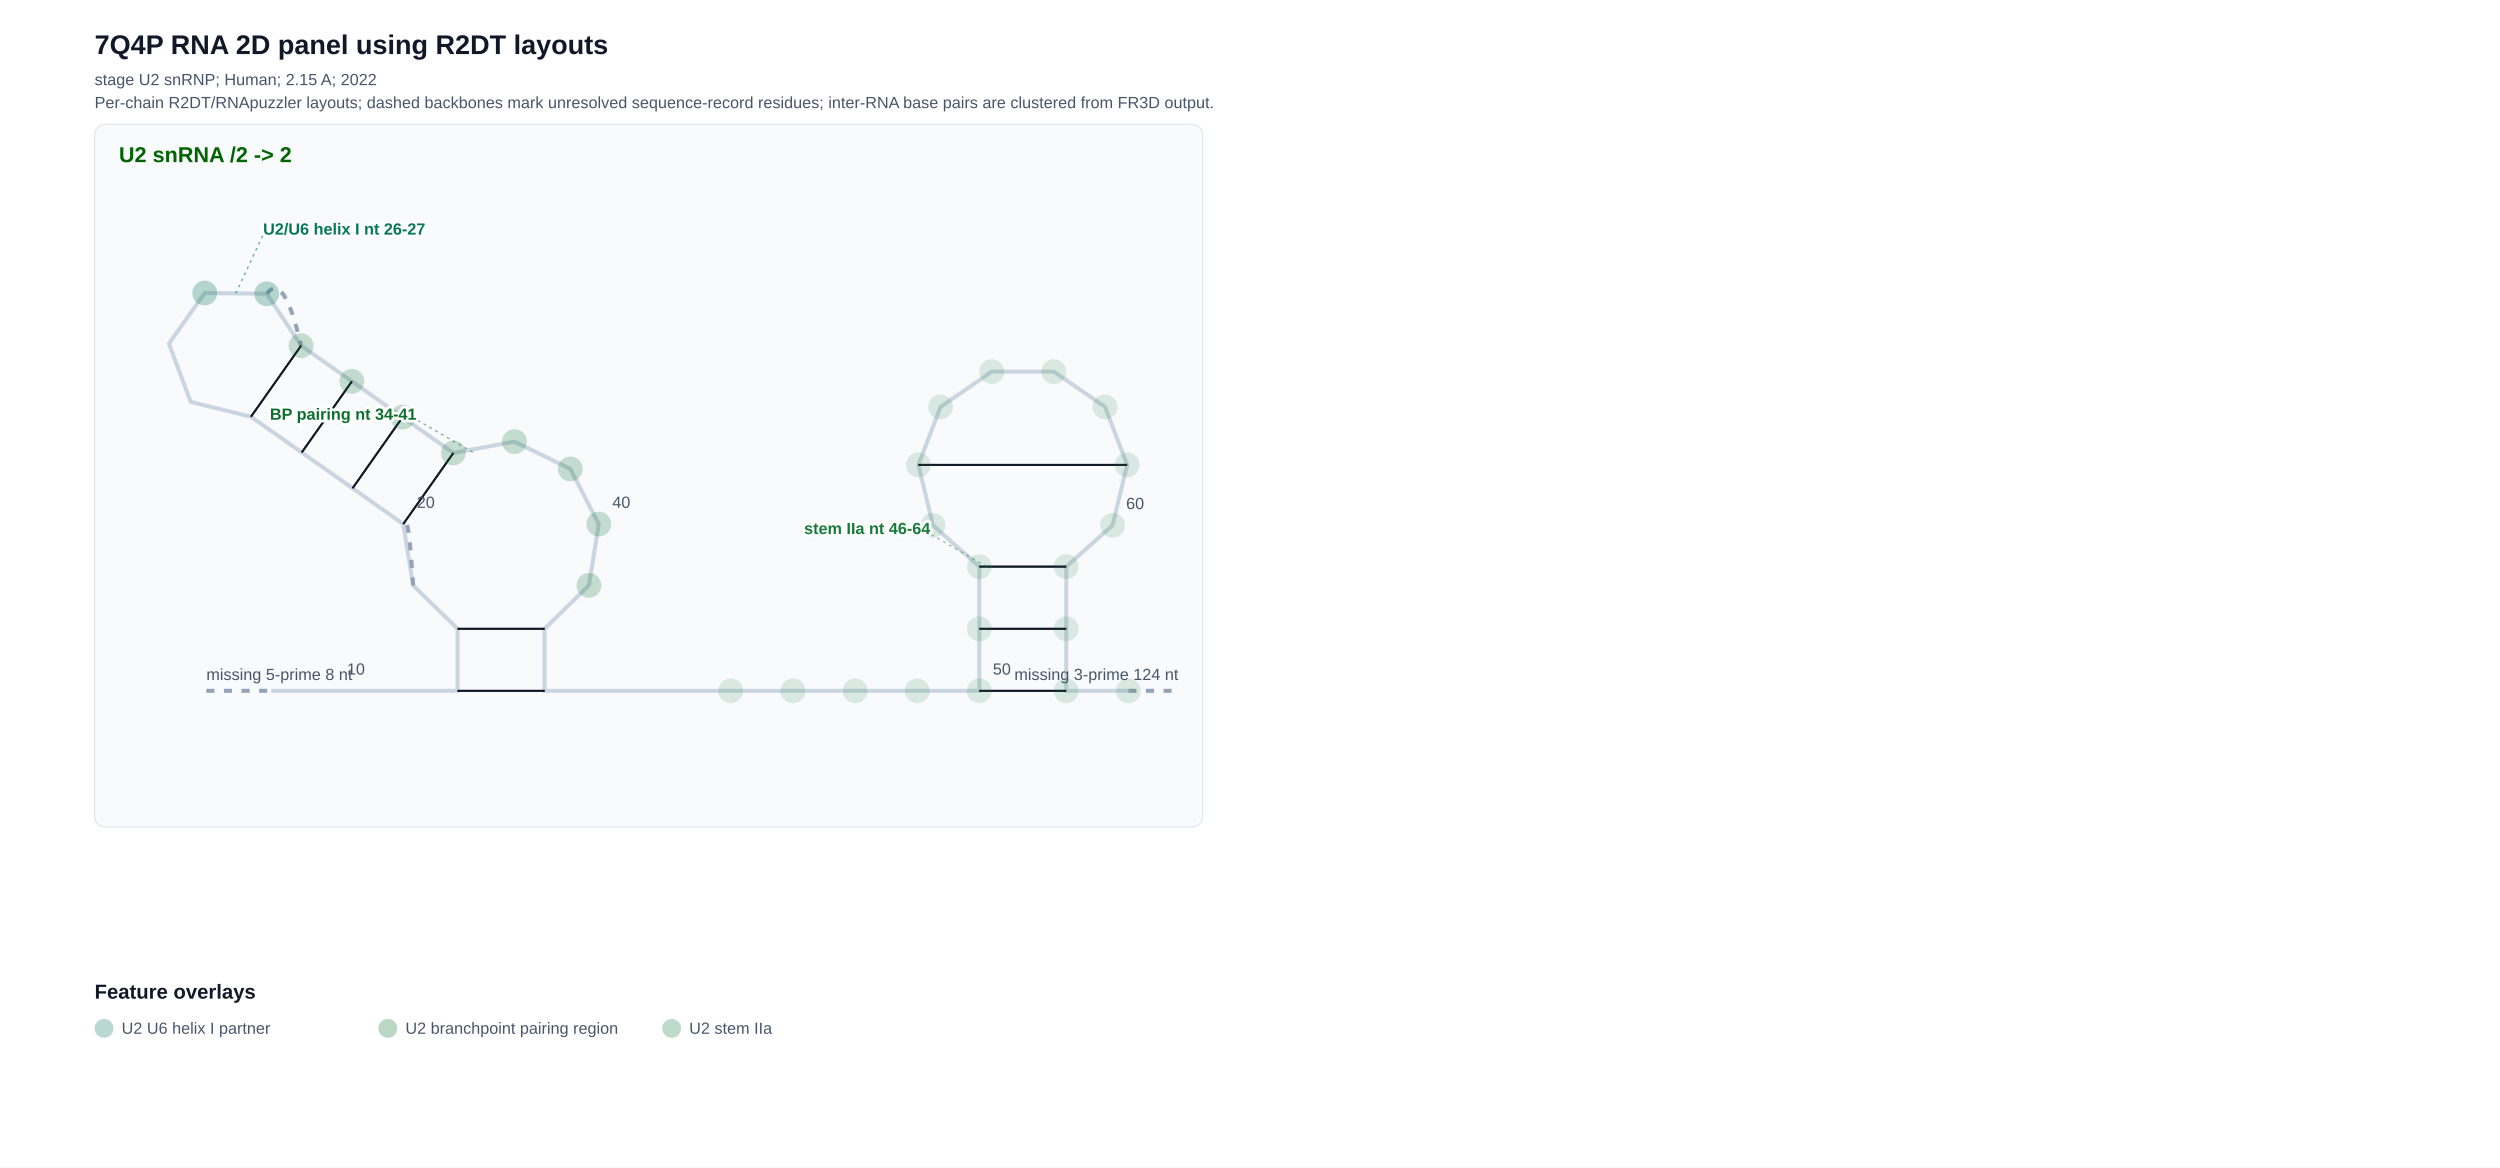
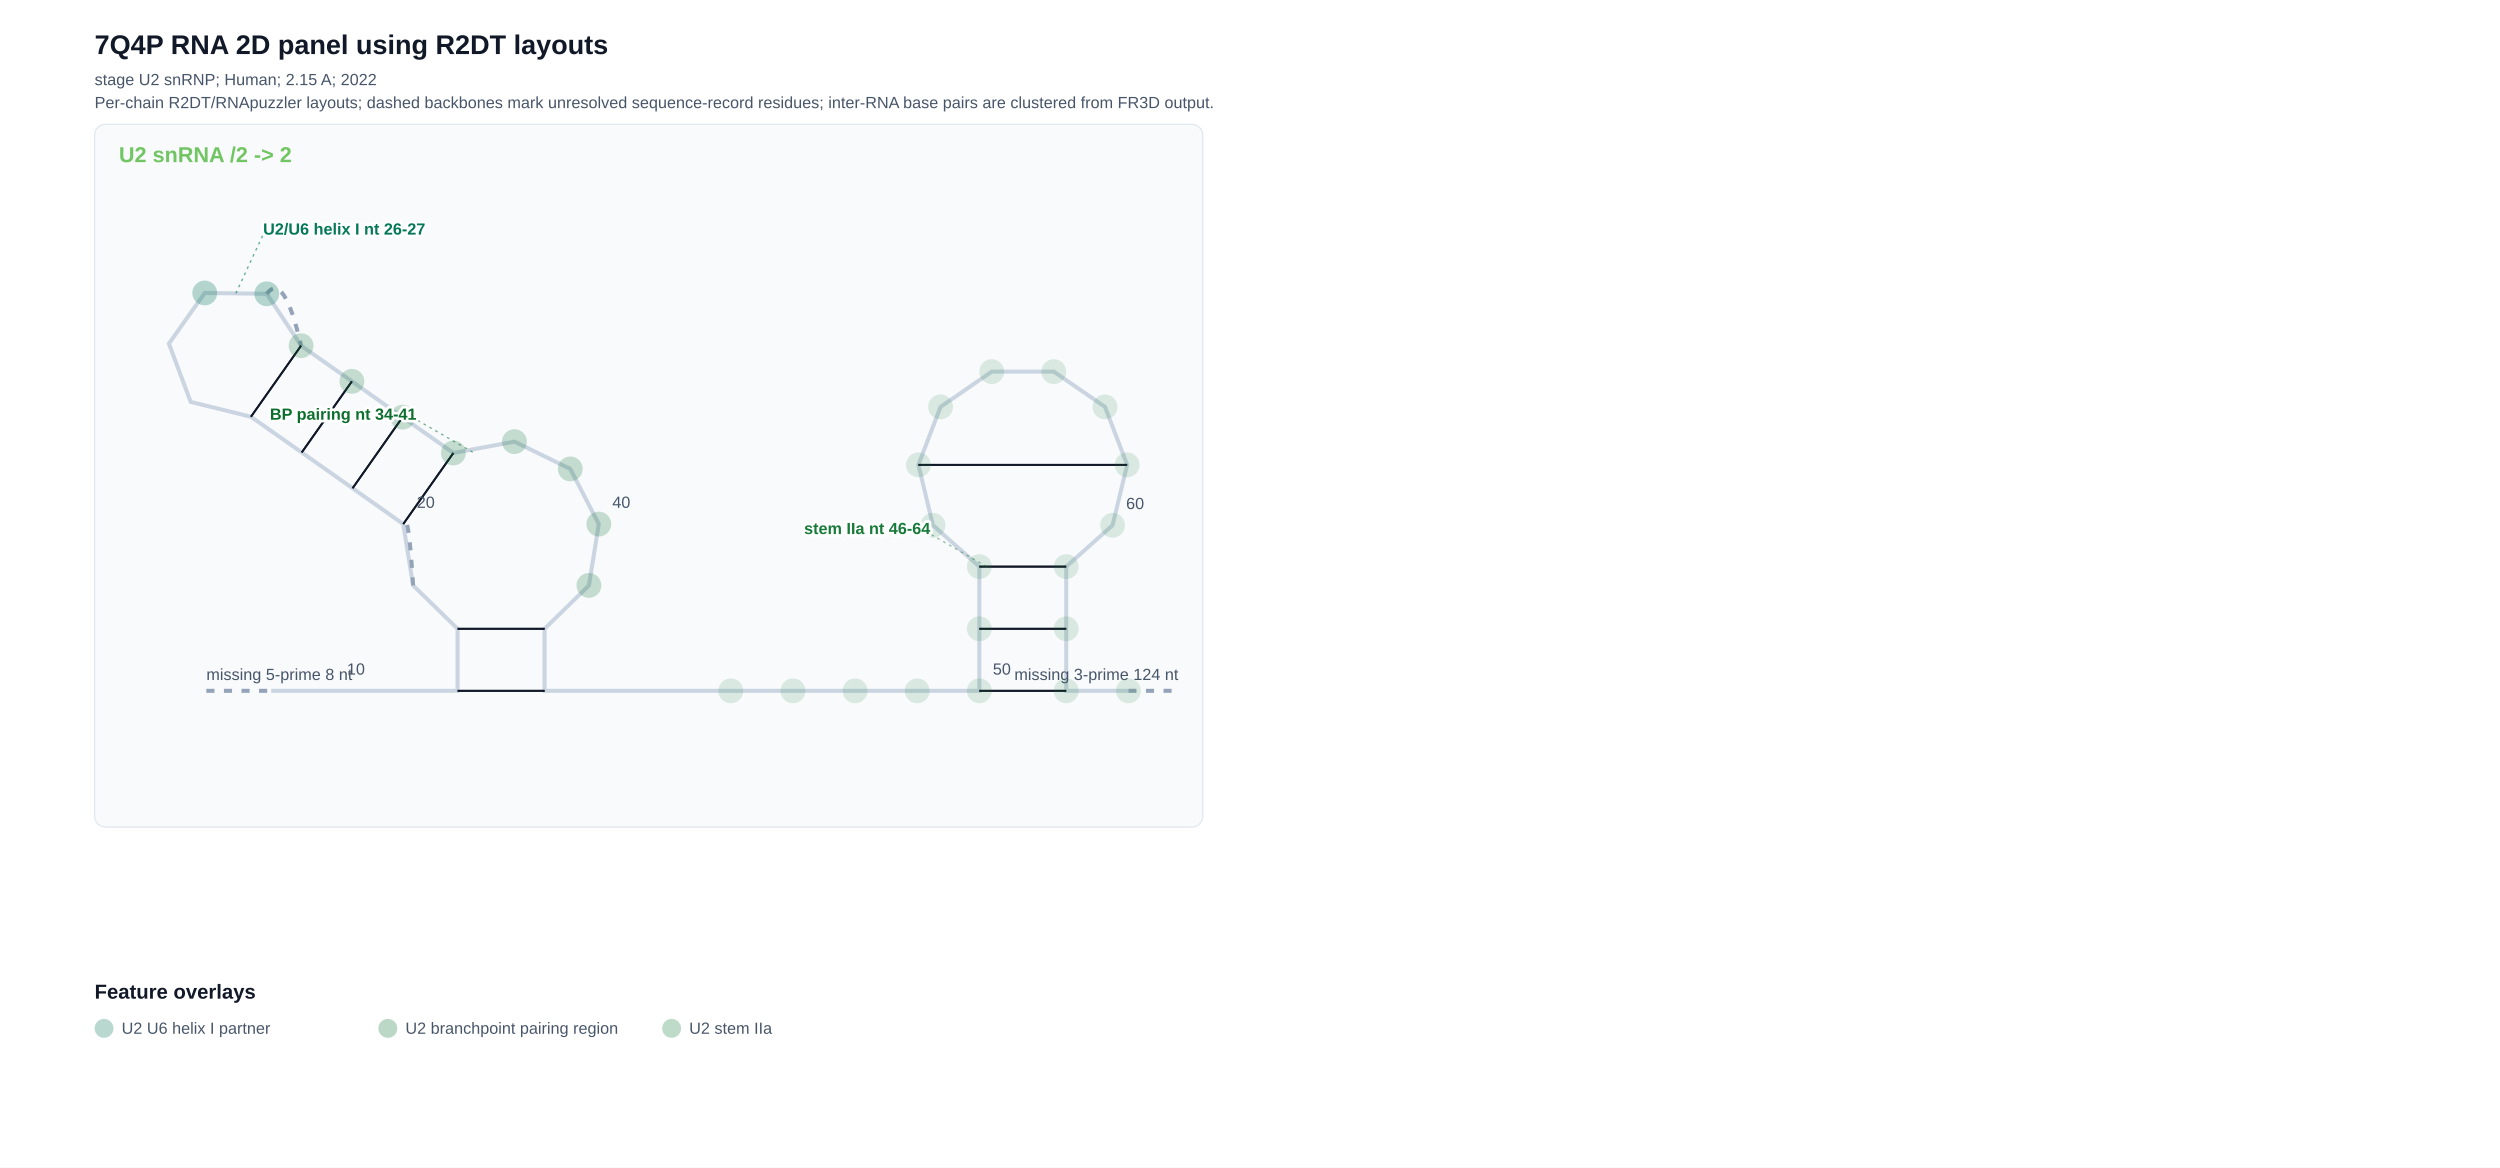
<svg xmlns="http://www.w3.org/2000/svg" width="1850" height="864" viewBox="0 0 1850 864">
  <style>
text{font-family:Arial,Helvetica,sans-serif} .base{font-size:12px;font-weight:700;text-anchor:middle;dominant-baseline:middle}
.label{font-size:20px;font-weight:700;fill:#111827}.small{font-size:12px;fill:#475569}.feature-label{font-size:12px;font-weight:700;paint-order:stroke;stroke:#fff;stroke-width:4px;stroke-linejoin:round}.feature-callout{stroke-width:1;stroke-dasharray:2 3;fill:none}.bp{stroke:#111827;stroke-width:1.4}.backbone{stroke:#cbd5e1;stroke-width:3;fill:none}.missing{stroke:#94a3b8;stroke-width:3;stroke-dasharray:6 7;fill:none}.inter{stroke:#64748b;stroke-dasharray:5 5;fill:none;opacity:.42}
</style>
  <rect width="100%" height="100%" fill="#ffffff" />
  <text x="70" y="40" class="label">7Q4P RNA 2D panel using R2DT layouts</text>
  <text x="70" y="63" class="small">stage U2 snRNP; Human; 2.15 A; 2022</text>
  <text x="70" y="80" class="small">Per-chain R2DT/RNApuzzler layouts; dashed backbones mark unresolved sequence-record residues; inter-RNA base pairs are clustered from FR3D output.</text>
  <rect x="70.0" y="92.0" width="820.0" height="520.0" rx="8" fill="#f8fafc" stroke="#e2e8f0" />
-   <text x="88.0" y="120.0" class="label" style="font-size:16px;fill:#006400">U2 snRNA /2 -&gt; 2</text>
+   <text x="88.0" y="120.0" class="label" style="font-size:16px;fill:#71C562">U2 snRNA /2 -&gt; 2</text>
  <polyline points="200.7,511.2 246.7,511.2 292.6,511.2 338.6,511.2 338.6,465.3 305.7,433.2 298.4,387.8 260.9,361.3 223.3,334.8 185.7,308.4 141.1,297.4 125.0,254.3 151.5,216.8 197.4,217.4 222.8,255.8 260.4,282.2 297.9,308.7 335.5,335.2 380.7,326.8 422.0,347.0 443.1,387.8 435.8,433.2 403.0,465.3 403.0,511.2 448.9,511.2 494.9,511.2 540.8,511.2 586.8,511.2 632.8,511.2 678.7,511.2 724.7,511.2 724.7,465.3 724.7,419.3 690.4,388.7 679.6,344.0 696.0,301.1 733.9,275.0 779.8,275.0 817.7,301.1 834.1,344.0 823.3,388.7 789.0,419.3 789.0,465.3 789.0,511.2 835.0,511.2" class="backbone" />
  <path d="M152.7,511.2 L200.7,511.2" class="missing" />
  <text x="152.7" y="503.2" text-anchor="start" class="small" fill="#64748b">missing 5-prime 8 nt</text>
  <path d="M835.0,511.2 L872.0,511.2" class="missing" />
  <text x="872.0" y="503.2" text-anchor="end" class="small" fill="#64748b">missing 3-prime 124 nt</text>
  <path d="M305.7,433.2 Q302.1,374.5 298.4,387.8" class="missing" />
  <path d="M197.4,217.4 Q210.1,200.6 222.8,255.8" class="missing" />
  <line x1="338.6" y1="511.2" x2="403.0" y2="511.2" class="bp" />
  <line x1="338.6" y1="465.3" x2="403.0" y2="465.3" class="bp" />
  <line x1="298.4" y1="387.8" x2="335.5" y2="335.2" class="bp" />
  <line x1="260.9" y1="361.3" x2="297.9" y2="308.7" class="bp" />
  <line x1="223.3" y1="334.8" x2="260.4" y2="282.2" class="bp" />
  <line x1="185.7" y1="308.4" x2="222.8" y2="255.8" class="bp" />
  <line x1="222.8" y1="255.8" x2="185.7" y2="308.4" class="bp" />
  <line x1="260.4" y1="282.2" x2="223.3" y2="334.8" class="bp" />
  <line x1="297.9" y1="308.7" x2="260.9" y2="361.3" class="bp" />
  <line x1="335.5" y1="335.2" x2="298.4" y2="387.8" class="bp" />
  <line x1="403.0" y1="465.3" x2="338.6" y2="465.3" class="bp" />
  <line x1="403.0" y1="511.2" x2="338.6" y2="511.2" class="bp" />
  <line x1="724.7" y1="511.2" x2="789.0" y2="511.2" class="bp" />
  <line x1="724.7" y1="465.3" x2="789.0" y2="465.3" class="bp" />
  <line x1="724.7" y1="419.3" x2="789.0" y2="419.3" class="bp" />
  <line x1="679.6" y1="344.0" x2="834.1" y2="344.0" class="bp" />
  <line x1="834.1" y1="344.0" x2="679.6" y2="344.0" class="bp" />
  <line x1="789.0" y1="419.3" x2="724.7" y2="419.3" class="bp" />
  <line x1="789.0" y1="465.3" x2="724.7" y2="465.3" class="bp" />
  <line x1="789.0" y1="511.2" x2="724.7" y2="511.2" class="bp" />
  <circle cx="151.5" cy="216.8" r="9.2" fill="#047857" opacity="0.28" />
  <circle cx="197.4" cy="217.4" r="9.2" fill="#047857" opacity="0.28" />
  <circle cx="222.8" cy="255.8" r="9.2" fill="#0b6e2d" opacity="0.22" />
  <circle cx="260.4" cy="282.2" r="9.2" fill="#0b6e2d" opacity="0.22" />
  <circle cx="297.9" cy="308.7" r="9.2" fill="#0b6e2d" opacity="0.22" />
  <circle cx="335.5" cy="335.2" r="9.2" fill="#0b6e2d" opacity="0.22" />
  <circle cx="380.7" cy="326.8" r="9.2" fill="#0b6e2d" opacity="0.22" />
  <circle cx="422.0" cy="347.0" r="9.2" fill="#0b6e2d" opacity="0.22" />
  <circle cx="443.1" cy="387.8" r="9.2" fill="#0b6e2d" opacity="0.22" />
  <circle cx="435.8" cy="433.2" r="9.2" fill="#0b6e2d" opacity="0.22" />
  <circle cx="540.8" cy="511.2" r="9.2" fill="#167a38" opacity="0.14" />
  <circle cx="586.8" cy="511.2" r="9.2" fill="#167a38" opacity="0.14" />
  <circle cx="632.8" cy="511.2" r="9.2" fill="#167a38" opacity="0.14" />
  <circle cx="678.7" cy="511.2" r="9.2" fill="#167a38" opacity="0.14" />
  <circle cx="724.7" cy="511.2" r="9.2" fill="#167a38" opacity="0.14" />
  <circle cx="724.7" cy="465.3" r="9.2" fill="#167a38" opacity="0.14" />
  <circle cx="724.7" cy="419.3" r="9.2" fill="#167a38" opacity="0.14" />
  <circle cx="690.4" cy="388.7" r="9.2" fill="#167a38" opacity="0.14" />
  <circle cx="679.6" cy="344.0" r="9.2" fill="#167a38" opacity="0.14" />
  <circle cx="696.0" cy="301.1" r="9.2" fill="#167a38" opacity="0.14" />
  <circle cx="733.9" cy="275.0" r="9.2" fill="#167a38" opacity="0.14" />
  <circle cx="779.8" cy="275.0" r="9.2" fill="#167a38" opacity="0.14" />
  <circle cx="817.7" cy="301.1" r="9.2" fill="#167a38" opacity="0.14" />
  <circle cx="834.1" cy="344.0" r="9.2" fill="#167a38" opacity="0.14" />
  <circle cx="823.3" cy="388.7" r="9.2" fill="#167a38" opacity="0.14" />
  <circle cx="789.0" cy="419.3" r="9.2" fill="#167a38" opacity="0.14" />
  <circle cx="789.0" cy="465.3" r="9.2" fill="#167a38" opacity="0.14" />
  <circle cx="789.0" cy="511.2" r="9.2" fill="#167a38" opacity="0.14" />
  <circle cx="835.0" cy="511.2" r="9.2" fill="#167a38" opacity="0.14" />
-   <text x="200.7" y="511.2" class="base" fill="#006400" />
-   <text x="246.7" y="511.2" class="base" fill="#006400" />
+   <text x="200.7" y="511.2" class="base" fill="#71C562" />
+   <text x="246.7" y="511.2" class="base" fill="#71C562" />
  <text x="256.7" y="499.2" class="small" fill="#94a3b8">10</text>
-   <text x="292.6" y="511.2" class="base" fill="#006400" />
-   <text x="338.6" y="511.2" class="base" fill="#006400" />
-   <text x="338.6" y="465.3" class="base" fill="#006400" />
-   <text x="305.7" y="433.2" class="base" fill="#006400" />
-   <text x="298.4" y="387.8" class="base" fill="#006400" />
+   <text x="292.6" y="511.2" class="base" fill="#71C562" />
+   <text x="338.6" y="511.2" class="base" fill="#71C562" />
+   <text x="338.6" y="465.3" class="base" fill="#71C562" />
+   <text x="305.7" y="433.2" class="base" fill="#71C562" />
+   <text x="298.4" y="387.8" class="base" fill="#71C562" />
  <text x="308.4" y="375.8" class="small" fill="#94a3b8">20</text>
-   <text x="260.9" y="361.3" class="base" fill="#006400" />
-   <text x="223.3" y="334.8" class="base" fill="#006400" />
-   <text x="185.7" y="308.4" class="base" fill="#006400" />
-   <text x="141.1" y="297.4" class="base" fill="#006400" />
-   <text x="125.0" y="254.3" class="base" fill="#006400" />
-   <text x="151.5" y="216.8" class="base" fill="#006400" />
-   <text x="197.4" y="217.4" class="base" fill="#006400" />
-   <text x="222.8" y="255.8" class="base" fill="#006400" />
-   <text x="260.4" y="282.2" class="base" fill="#006400" />
-   <text x="297.9" y="308.7" class="base" fill="#006400" />
-   <text x="335.5" y="335.2" class="base" fill="#006400" />
-   <text x="380.7" y="326.8" class="base" fill="#006400" />
-   <text x="422.0" y="347.0" class="base" fill="#006400" />
-   <text x="443.1" y="387.8" class="base" fill="#006400" />
+   <text x="260.9" y="361.3" class="base" fill="#71C562" />
+   <text x="223.3" y="334.8" class="base" fill="#71C562" />
+   <text x="185.7" y="308.4" class="base" fill="#71C562" />
+   <text x="141.1" y="297.4" class="base" fill="#71C562" />
+   <text x="125.0" y="254.3" class="base" fill="#71C562" />
+   <text x="151.5" y="216.8" class="base" fill="#71C562" />
+   <text x="197.4" y="217.4" class="base" fill="#71C562" />
+   <text x="222.8" y="255.8" class="base" fill="#71C562" />
+   <text x="260.4" y="282.2" class="base" fill="#71C562" />
+   <text x="297.9" y="308.7" class="base" fill="#71C562" />
+   <text x="335.5" y="335.2" class="base" fill="#71C562" />
+   <text x="380.7" y="326.8" class="base" fill="#71C562" />
+   <text x="422.0" y="347.0" class="base" fill="#71C562" />
+   <text x="443.1" y="387.8" class="base" fill="#71C562" />
  <text x="453.1" y="375.8" class="small" fill="#94a3b8">40</text>
-   <text x="435.8" y="433.2" class="base" fill="#006400" />
-   <text x="403.0" y="465.3" class="base" fill="#006400" />
-   <text x="403.0" y="511.2" class="base" fill="#006400" />
-   <text x="448.9" y="511.2" class="base" fill="#006400" />
-   <text x="494.9" y="511.2" class="base" fill="#006400" />
-   <text x="540.8" y="511.2" class="base" fill="#006400" />
-   <text x="586.8" y="511.2" class="base" fill="#006400" />
-   <text x="632.8" y="511.2" class="base" fill="#006400" />
-   <text x="678.7" y="511.2" class="base" fill="#006400" />
-   <text x="724.7" y="511.2" class="base" fill="#006400" />
+   <text x="435.8" y="433.2" class="base" fill="#71C562" />
+   <text x="403.0" y="465.3" class="base" fill="#71C562" />
+   <text x="403.0" y="511.2" class="base" fill="#71C562" />
+   <text x="448.9" y="511.2" class="base" fill="#71C562" />
+   <text x="494.9" y="511.2" class="base" fill="#71C562" />
+   <text x="540.8" y="511.2" class="base" fill="#71C562" />
+   <text x="586.8" y="511.2" class="base" fill="#71C562" />
+   <text x="632.8" y="511.2" class="base" fill="#71C562" />
+   <text x="678.7" y="511.2" class="base" fill="#71C562" />
+   <text x="724.7" y="511.2" class="base" fill="#71C562" />
  <text x="734.7" y="499.2" class="small" fill="#94a3b8">50</text>
-   <text x="724.7" y="465.3" class="base" fill="#006400" />
-   <text x="724.7" y="419.3" class="base" fill="#006400" />
-   <text x="690.4" y="388.7" class="base" fill="#006400" />
-   <text x="679.6" y="344.0" class="base" fill="#006400" />
-   <text x="696.0" y="301.1" class="base" fill="#006400" />
-   <text x="733.9" y="275.0" class="base" fill="#006400" />
-   <text x="779.8" y="275.0" class="base" fill="#006400" />
-   <text x="817.7" y="301.1" class="base" fill="#006400" />
-   <text x="834.1" y="344.0" class="base" fill="#006400" />
-   <text x="823.3" y="388.7" class="base" fill="#006400" />
+   <text x="724.7" y="465.3" class="base" fill="#71C562" />
+   <text x="724.7" y="419.3" class="base" fill="#71C562" />
+   <text x="690.4" y="388.7" class="base" fill="#71C562" />
+   <text x="679.6" y="344.0" class="base" fill="#71C562" />
+   <text x="696.0" y="301.1" class="base" fill="#71C562" />
+   <text x="733.9" y="275.0" class="base" fill="#71C562" />
+   <text x="779.8" y="275.0" class="base" fill="#71C562" />
+   <text x="817.7" y="301.1" class="base" fill="#71C562" />
+   <text x="834.1" y="344.0" class="base" fill="#71C562" />
+   <text x="823.3" y="388.7" class="base" fill="#71C562" />
  <text x="833.3" y="376.7" class="small" fill="#94a3b8">60</text>
-   <text x="789.0" y="419.3" class="base" fill="#006400" />
-   <text x="789.0" y="465.3" class="base" fill="#006400" />
-   <text x="789.0" y="511.2" class="base" fill="#006400" />
-   <text x="835.0" y="511.2" class="base" fill="#006400" />
+   <text x="789.0" y="419.3" class="base" fill="#71C562" />
+   <text x="789.0" y="465.3" class="base" fill="#71C562" />
+   <text x="789.0" y="511.2" class="base" fill="#71C562" />
+   <text x="835.0" y="511.2" class="base" fill="#71C562" />
  <path d="M174.5,217.1 L194.7,173.6" class="feature-callout" stroke="#047857" opacity="0.60" />
  <text x="194.7" y="173.6" class="feature-label" text-anchor="start" fill="#047857">U2/U6 helix I nt 26-27</text>
  <path d="M349.8,334.6 L308.2,310.6" class="feature-callout" stroke="#0b6e2d" opacity="0.54" />
  <text x="308.2" y="310.6" class="feature-label" text-anchor="end" fill="#0b6e2d">BP pairing nt 34-41</text>
  <path d="M730.0,419.2 L688.4,395.2" class="feature-callout" stroke="#167a38" opacity="0.46" />
  <text x="688.4" y="395.2" class="feature-label" text-anchor="end" fill="#167a38">stem IIa nt 46-64</text>
  <text x="70" y="739.0" class="label" style="font-size:15px">Feature overlays</text>
  <circle cx="77.0" cy="761.0" r="7" fill="#047857" opacity="0.28" />
  <text x="90.0" y="765.0" class="small">U2 U6 helix I partner</text>
  <circle cx="287.0" cy="761.0" r="7" fill="#0b6e2d" opacity="0.28" />
  <text x="300.0" y="765.0" class="small">U2 branchpoint pairing region</text>
  <circle cx="497.0" cy="761.0" r="7" fill="#167a38" opacity="0.28" />
  <text x="510.0" y="765.0" class="small">U2 stem IIa</text>
</svg>
